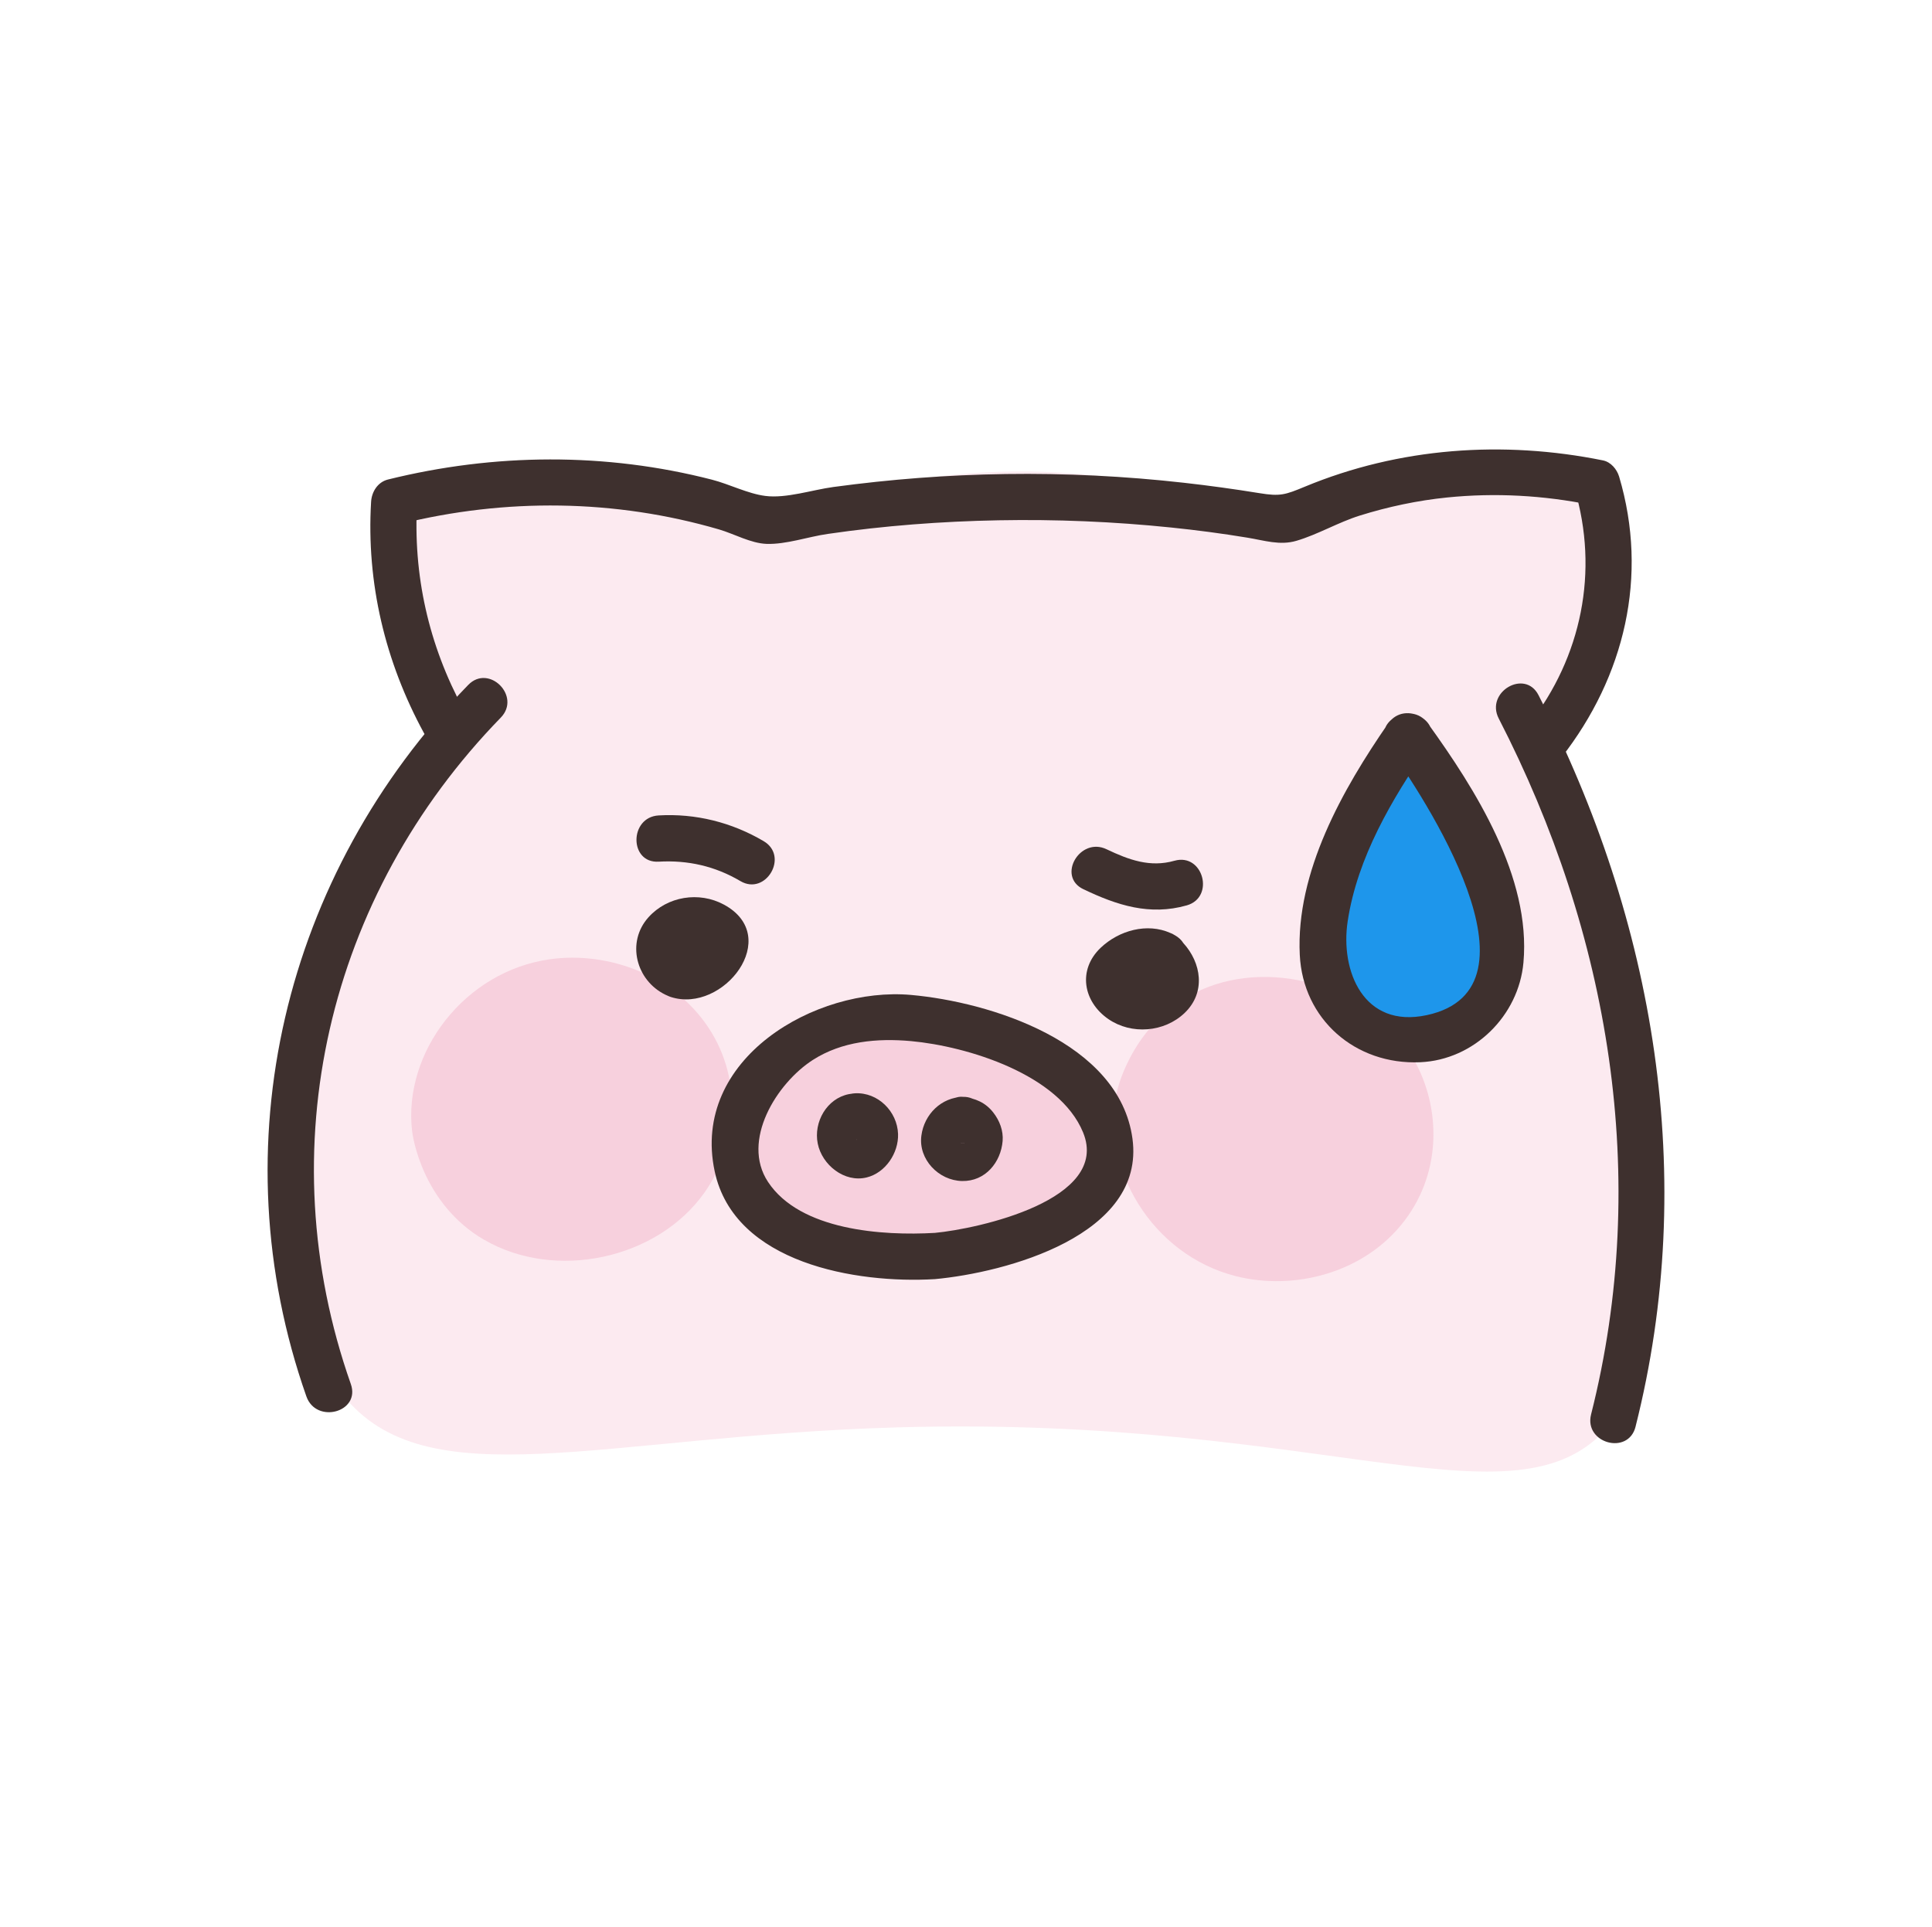
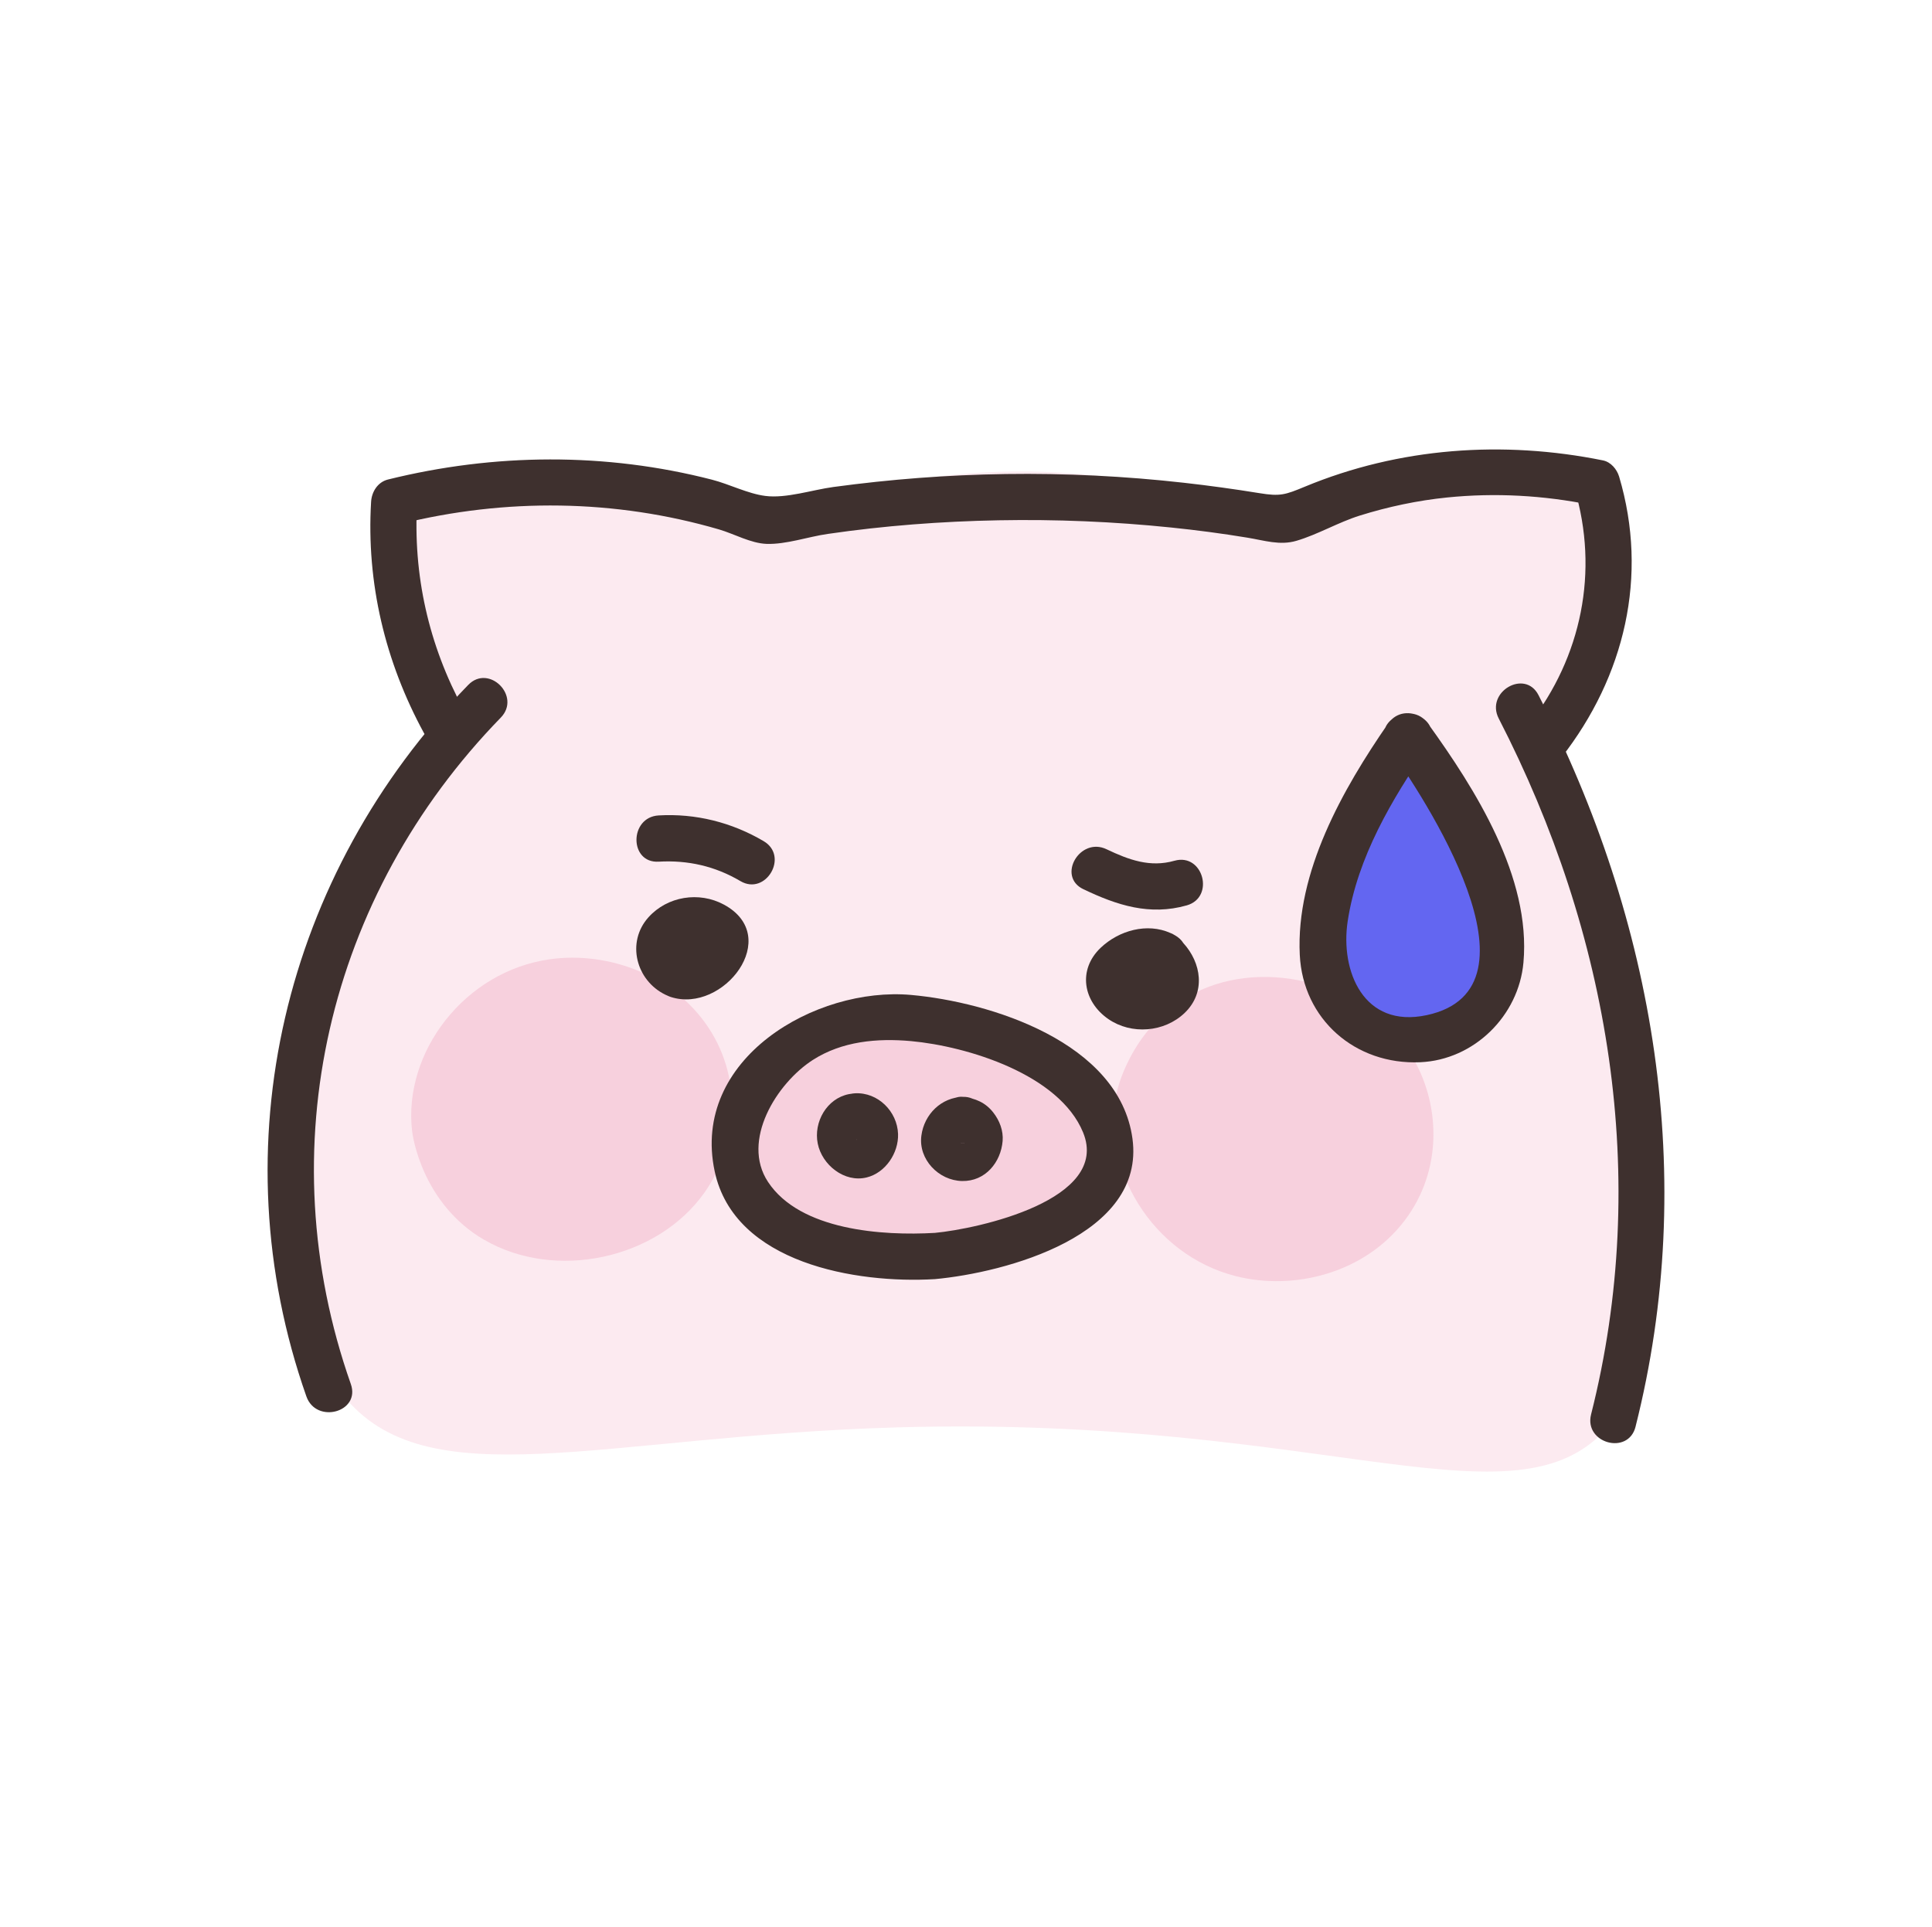
<svg xmlns="http://www.w3.org/2000/svg" width="361" height="360" viewBox="0 0 361 360" fill="none">
  <path d="M64.018 260.592C58.537 253.634 57.734 245.077 56.141 227.964C55.237 218.269 52.971 189.905 68.752 160.172C74.706 148.965 81.478 140.826 86.342 135.669C82.769 131.319 76.844 122.848 74.405 110.69C73.071 103.992 73.185 98.143 73.63 93.807C79.685 90.969 89.627 87.282 102.324 86.806C122.137 86.086 136.915 93.649 143.213 97.38C150.056 94.614 157.99 92.079 166.929 90.364C198.391 84.343 225.062 91.718 240.055 97.38C244.603 94.153 254.015 88.405 267.329 86.547C281.747 84.545 293.124 88.189 298.361 90.235C299.824 95.176 302.522 106.858 298.39 120.515C295.85 128.899 291.69 134.906 288.706 138.507C290.714 142.223 293.411 147.597 296.051 154.295C299.05 161.915 305.764 180.772 306.611 211.527C307.457 241.937 307.887 257.135 301.431 265.49C284.545 287.357 249.108 264.438 167.761 266.757C112.31 268.342 79.599 280.385 64.003 260.606L64.018 260.592Z" fill="#FCEAF0" />
  <path d="M90.488 231.709C103.73 239.402 122.74 235.383 131.592 222.936C137.273 214.941 139.024 203.1 133.012 193.06C126.613 182.385 113.787 177.718 102.754 179.274C86.743 181.521 75.294 196.733 77.002 211.383C77.088 212.176 78.809 224.924 90.488 231.724V231.709Z" fill="#F7D0DD" />
  <path d="M224.374 185.022C238.362 178.813 256.841 184.878 264.287 198.217C269.079 206.788 269.538 218.744 262.479 228.079C254.961 238.004 241.719 241.246 230.902 238.494C215.235 234.518 205.479 218.154 208.764 203.777C208.936 202.999 212.021 190.51 224.374 185.036V185.022Z" fill="#F7D0DD" />
  <path d="M174.676 234.734C187.731 233.769 206.483 226.696 207.458 215.69C208.477 204.109 189.396 193.031 174.317 190.769C169.324 190.02 155.924 188.003 146.125 197.165C141.19 201.775 135.681 210.605 137.933 218.903C141.477 231.983 162.165 235.671 174.69 234.734H174.676Z" fill="#F7D0DD" />
  <path d="M174.676 239.056C187.904 237.831 214.058 230.903 211.605 212.809C209.152 194.716 184.891 187.254 170.243 185.944C152.395 184.345 129.052 197.871 133.543 218.917C137.216 236.146 160.085 239.92 174.661 239.056C180.171 238.739 180.199 230.081 174.661 230.413C164.963 230.975 149.497 229.981 143.5 220.876C138.421 213.17 145.135 202.438 151.864 198.102C157.33 194.587 163.916 193.996 170.243 194.572C180.745 195.537 197.932 200.781 202.38 211.643C207.53 224.247 182.767 229.649 174.676 230.413C169.21 230.917 169.152 239.574 174.676 239.056Z" fill="#3E302E" />
  <path d="M159.784 212.968C160.315 212.939 160.128 213.098 159.884 212.925C159.841 212.896 159.124 212.392 159.482 212.737C159.812 213.054 159.368 212.521 159.31 212.406C159.081 211.96 159.267 212.896 159.282 212.334C159.282 212.017 159.325 211.355 159.224 212.032C159.152 212.55 159.009 212.233 159.239 212.003C158.923 212.305 159.023 212.248 159.282 211.974L159.64 211.729C159.296 211.931 159.267 211.96 159.583 211.801C160.257 211.599 160.587 211.614 161.218 211.844C161.677 212.003 160.645 211.326 161.247 211.888C160.874 211.542 161.247 211.47 161.19 211.815C161.147 212.06 161.19 212.32 161.132 212.579C161.247 211.902 161.204 212.608 161.061 212.608C161.29 212.233 161.319 212.176 161.147 212.435C161.104 212.536 161.018 212.622 160.917 212.68C160.774 212.867 159.999 212.997 160.888 212.824C163.17 212.363 164.475 209.64 163.901 207.508C163.241 205.117 160.888 204.037 158.607 204.483C154.475 205.304 151.993 209.712 152.797 213.717C153.6 217.722 157.789 221.064 161.921 220.055C165.436 219.205 167.918 215.503 167.804 211.931C167.66 207.71 164.045 204.094 159.755 204.325C157.431 204.454 155.451 206.226 155.451 208.646C155.451 210.894 157.416 213.098 159.755 212.968H159.784Z" fill="#3E302E" />
  <path d="M179.984 213.645C179.353 213.573 179.152 213.501 178.736 213.026C179.109 213.458 178.922 213.198 178.779 212.795C178.564 212.219 178.779 213.299 178.808 212.68C178.836 212.06 178.592 213.098 178.836 212.593C179.08 212.089 178.435 212.91 178.865 212.536C178.951 212.464 179.568 212.032 179.181 212.233C178.793 212.435 179.64 212.089 179.769 212.075C180.013 212.075 180.156 212.19 180.371 212.233C180.701 212.291 180.515 212.565 180.3 212.161C180.601 212.709 180.716 212.925 180.587 213.587C180.716 212.867 180.587 213.602 180.515 213.587C180.744 213.227 180.773 213.155 180.587 213.4C180.429 213.587 180.443 213.587 180.615 213.4C180.988 213.314 180.415 213.487 180.271 213.573C179.941 213.76 180.902 213.616 179.97 213.631C182.222 213.573 184.374 211.686 184.274 209.309C184.173 206.932 182.38 204.93 179.97 204.987C175.895 205.074 172.696 208.229 172.165 212.219C171.562 216.67 175.393 220.632 179.769 220.718C184.145 220.804 187.014 217.189 187.344 213.242C187.502 211.311 186.77 209.41 185.594 207.912C184.145 206.053 182.251 205.261 179.97 204.987C177.689 204.714 175.565 207.163 175.666 209.309C175.78 211.873 177.559 213.342 179.97 213.631L179.984 213.645Z" fill="#3E302E" />
  <path fill-rule="evenodd" clip-rule="evenodd" d="M221.105 176.244C224.457 179.902 225.373 185.448 221.361 189.3C217.559 192.945 211.404 193.42 207.1 190.452C202.366 187.182 201.347 181.233 205.665 177.128C209.094 173.874 214.349 172.417 218.704 174.369C218.95 174.454 219.187 174.57 219.41 174.72C219.463 174.749 219.515 174.778 219.568 174.808C220.261 175.204 220.765 175.698 221.105 176.244Z" fill="#3E302E" />
  <path fill-rule="evenodd" clip-rule="evenodd" d="M124.679 186.053C124.564 186.007 124.448 185.956 124.332 185.9C118.837 183.235 116.987 176.09 121.162 171.437C124.705 167.49 130.631 166.554 135.265 169.061C146.341 175.053 135.15 189.473 125.365 186.333C125.12 186.253 124.892 186.159 124.679 186.053Z" fill="#3E302E" />
  <path d="M123.07 161.037C128.536 160.72 133.615 161.872 138.349 164.667C143.084 167.462 147.474 160.028 142.696 157.205C136.742 153.69 129.971 151.99 123.07 152.394C117.56 152.711 117.532 161.354 123.07 161.037Z" fill="#3E302E" />
  <path d="M202.437 166.179C208.736 169.205 214.833 171.164 221.748 169.205C227.071 167.692 224.804 159.351 219.453 160.864C214.89 162.16 210.945 160.705 206.77 158.718C201.792 156.326 197.43 163.774 202.423 166.179H202.437Z" fill="#3E302E" />
  <path d="M305.606 266.628C317.371 220.07 309.236 172.187 287.472 129.907C284.932 124.966 277.501 129.331 280.04 134.272C300.728 174.477 308.49 220.055 297.299 264.337C295.936 269.725 304.243 272.03 305.606 266.642V266.628Z" fill="#3E302E" />
  <path d="M87.489 128.005C53.057 163.385 40.761 214.092 57.246 260.966C59.082 266.181 67.404 263.934 65.553 258.662C50.072 214.668 61.177 167.404 93.572 134.113C97.446 130.137 91.363 124.015 87.489 128.005Z" fill="#3E302E" />
  <path d="M291.776 141.546C303.555 126.45 308.074 107.679 302.536 89.068C302.12 87.699 301.001 86.345 299.523 86.043C280.872 82.269 261.489 83.623 243.814 90.955C240.141 92.482 239.194 92.799 235.335 92.165C230.643 91.401 225.923 90.753 221.189 90.22C210.156 88.981 199.037 88.434 187.947 88.592C176.857 88.751 166.412 89.572 155.723 91.013C151.778 91.546 146.9 93.188 142.998 92.683C139.727 92.266 136.283 90.48 133.027 89.644C113.17 84.53 92.367 84.689 72.497 89.615C70.574 90.091 69.455 91.906 69.34 93.778C68.437 108.947 71.966 123.669 79.197 136.965C81.851 141.849 89.283 137.498 86.629 132.601C80.101 120.572 77.131 107.435 77.949 93.764L74.792 97.927C94.419 93.058 114.935 93.274 134.375 98.95C137.173 99.771 140.301 101.543 143.227 101.644C146.886 101.773 151.018 100.304 154.662 99.785C165.221 98.244 175.91 97.437 186.584 97.236C197.258 97.034 208.147 97.481 218.864 98.59C223.613 99.079 228.333 99.699 233.039 100.477C236.239 100.995 239.137 101.989 242.25 101.067C246.253 99.886 250.04 97.624 254.072 96.357C259.38 94.7 264.875 93.533 270.413 92.972C279.38 92.064 288.404 92.568 297.228 94.355L294.215 91.329C298.806 106.743 295.535 122.776 285.678 135.395C282.292 139.731 288.347 145.882 291.761 141.503L291.776 141.546Z" fill="#3E302E" />
-   <path d="M263.096 137.383C247.444 159.481 243.097 180.513 250.916 188.637C253.728 191.562 260.629 195.437 267.73 193.881C267.73 193.881 273.641 192.584 277.587 187.471C284.574 178.395 278.419 158.228 263.082 137.383H263.096Z" fill="#1E96EB" />
+   <path d="M263.096 137.383C247.444 159.481 243.097 180.513 250.916 188.637C253.728 191.562 260.629 195.437 267.73 193.881C267.73 193.881 273.641 192.584 277.587 187.471C284.574 178.395 278.419 158.228 263.082 137.383H263.096Z" fill="#6366F1" />
  <path d="M259.38 135.208C250.916 147.453 242.107 162.967 242.867 178.453C243.455 190.481 253.226 199.052 265.377 198.519C275.449 198.073 283.77 189.833 284.66 179.893C286.094 163.932 275.65 147.467 266.812 135.208C263.598 130.742 256.124 135.05 259.38 139.573C265.966 148.735 289.739 184.748 266.597 189.718C254.789 192.253 250.399 181.463 251.82 172.158C253.627 160.259 260.098 149.296 266.826 139.573C269.997 134.992 262.537 130.67 259.395 135.208H259.38Z" fill="#3E302E" />
</svg>
